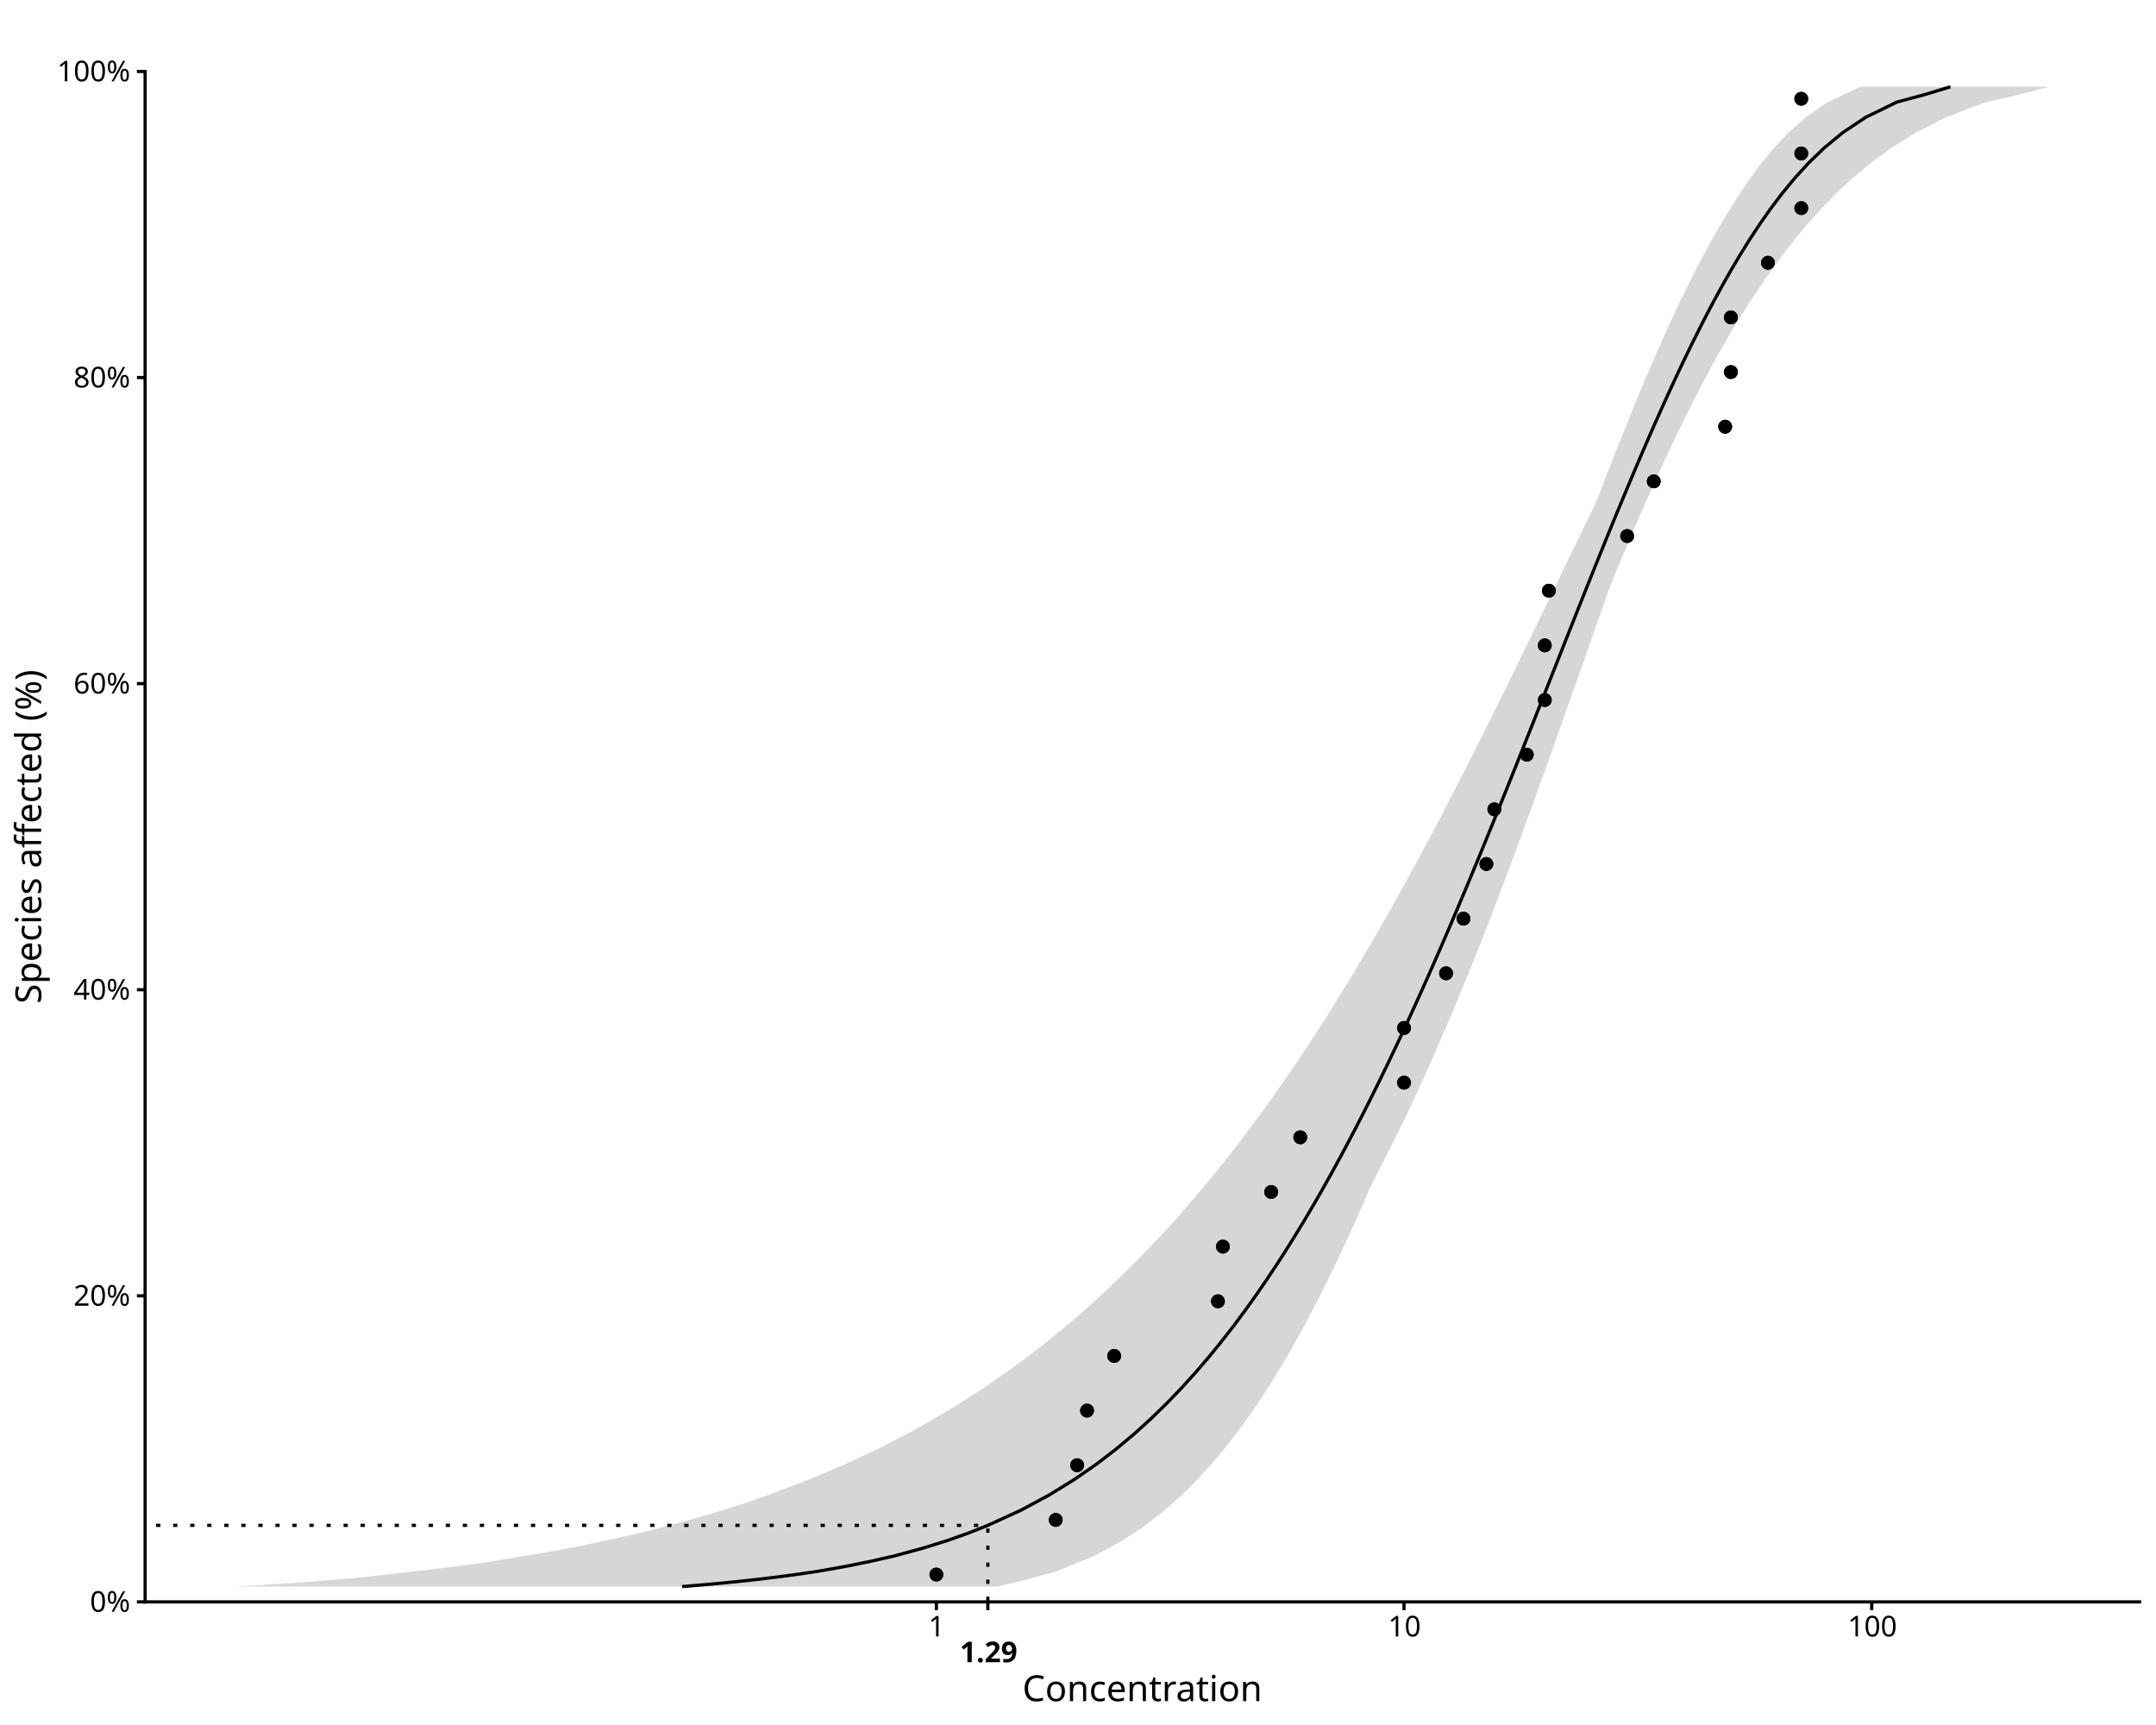
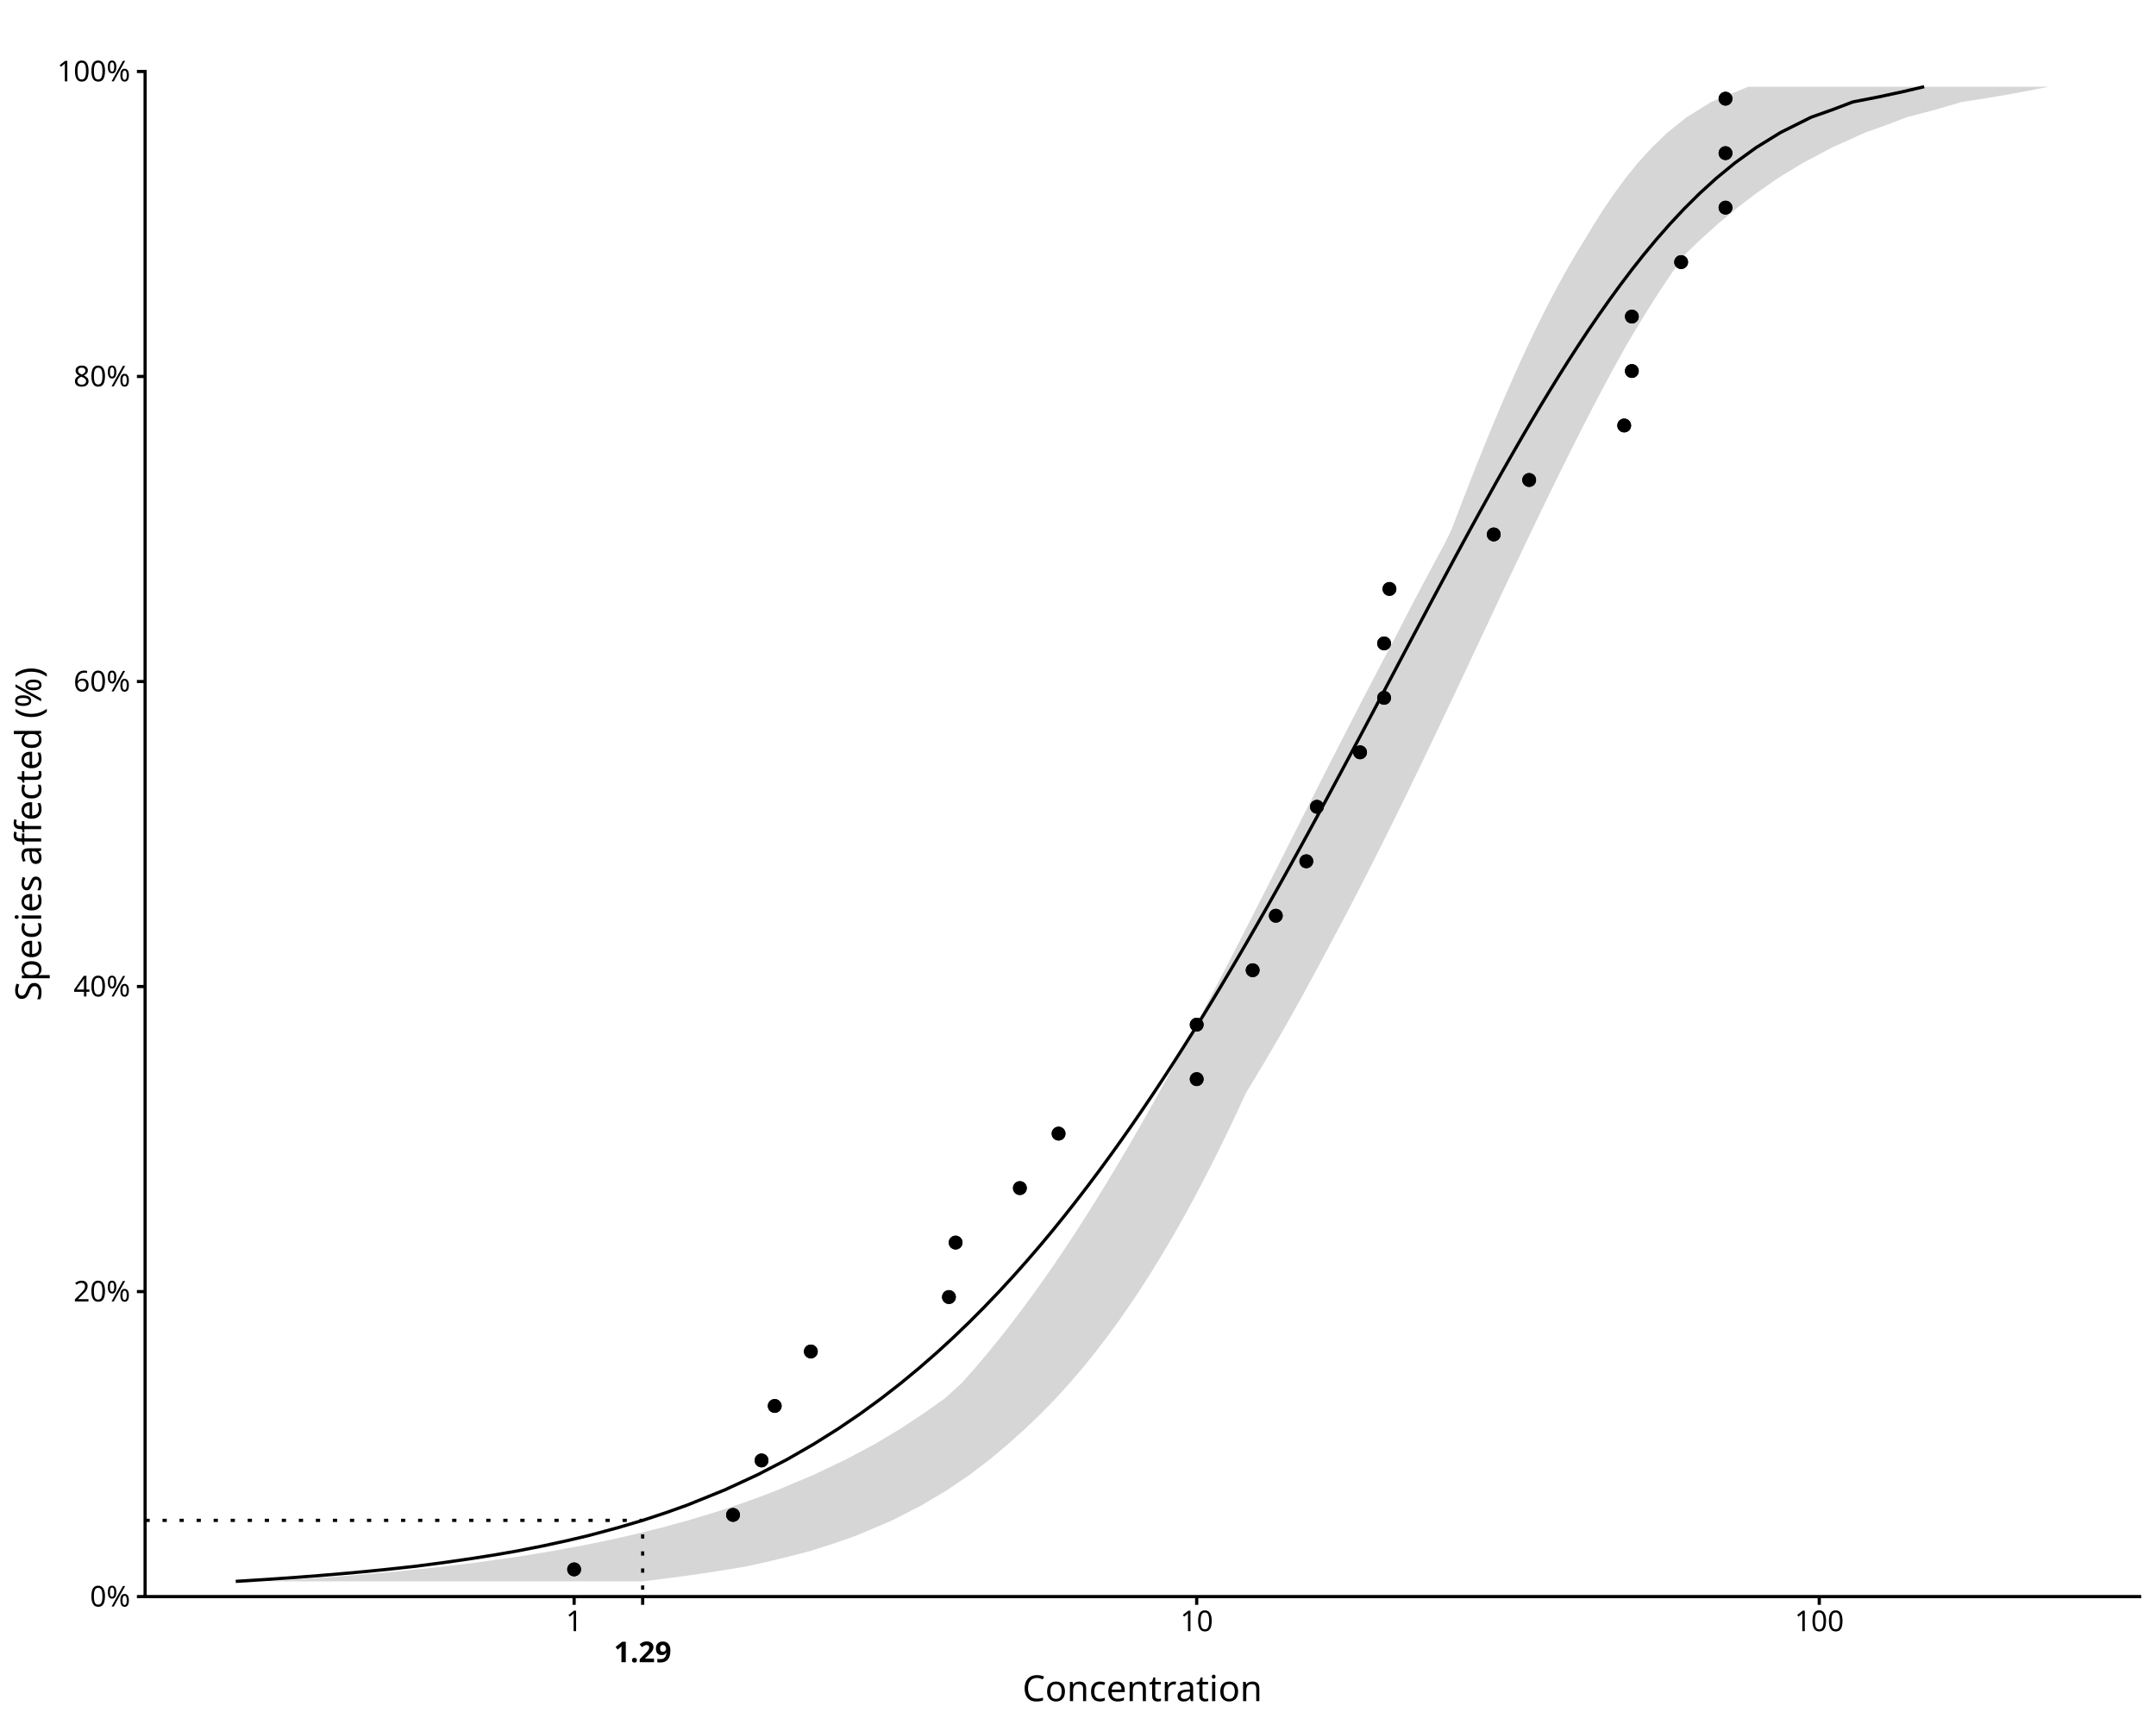
<svg xmlns="http://www.w3.org/2000/svg" class="svglite" data-engine-version="2.0" width="720.00pt" height="576.00pt" viewBox="0 0 720.00 576.00">
  <defs>
    <style type="text/css">
    .svglite line, .svglite polyline, .svglite polygon, .svglite path, .svglite rect, .svglite circle {
      fill: none;
      stroke: #000000;
      stroke-linecap: round;
      stroke-linejoin: round;
      stroke-miterlimit: 10.00;
    }
  </style>
  </defs>
  <rect width="100%" height="100%" style="stroke: none; fill: #FFFFFF;" />
  <defs>
    <clipPath id="cpMC4wMHw3MjAuMDB8MC4wMHw1NzYuMDA=">
      <rect x="0.00" y="0.00" width="720.00" height="576.00" />
    </clipPath>
  </defs>
  <g clip-path="url(#cpMC4wMHw3MjAuMDB8MC4wMHw1NzYuMDA=)">
    <rect x="0.00" y="0.00" width="720.00" height="576.00" style="stroke-width: 1.07; stroke: #FFFFFF; fill: #FFFFFF;" />
  </g>
  <defs>
-     <clipPath id="cpNDguNDZ8NzE0LjUyfDIzLjg2fDUzNC44OQ==">
-       <rect x="48.46" y="23.86" width="666.07" height="511.03" />
+     <clipPath id="cpNDguNDZ8NzE0LjUyfDIzLjg2fDUzMy4xMw==">
+       <rect x="48.46" y="23.86" width="666.07" height="509.27" />
    </clipPath>
  </defs>
-   <g clip-path="url(#cpNDguNDZ8NzE0LjUyfDIzLjg2fDUzNC44OQ==)">
-     <rect x="48.46" y="23.86" width="666.07" height="511.03" style="stroke-width: 1.07; stroke: none; fill: #FFFFFF;" />
-     <polygon points="333.06,529.78 343.67,527.23 352.84,524.67 365.38,519.56 374.82,514.45 382.50,509.34 389.03,504.23 394.76,499.12 399.90,494.01 404.56,488.90 408.86,483.79 412.85,478.68 416.59,473.57 420.12,468.46 423.46,463.35 426.65,458.24 429.69,453.13 432.62,448.02 435.43,442.91 438.15,437.80 440.79,432.69 443.34,427.58 445.83,422.46 448.25,417.35 450.61,412.24 452.92,407.13 455.18,402.02 457.40,396.91 459.95,391.80 462.58,386.69 465.16,381.58 467.68,376.47 470.14,371.36 472.55,366.25 474.90,361.14 477.21,356.03 479.48,350.92 481.70,345.81 483.89,340.70 486.04,335.59 488.16,330.48 490.24,325.37 492.30,320.26 494.33,315.15 496.34,310.04 498.32,304.93 500.28,299.82 502.22,294.71 504.14,289.60 506.04,284.49 507.93,279.38 509.80,274.27 511.67,269.15 513.51,264.04 515.35,258.93 517.18,253.82 519.00,248.71 520.81,243.60 522.62,238.49 524.43,233.38 526.23,228.27 528.03,223.16 529.83,218.05 531.63,212.94 533.43,207.83 535.23,202.72 537.04,197.61 539.00,192.50 541.13,187.39 543.28,182.28 545.46,177.17 547.67,172.06 549.91,166.95 552.20,161.84 554.52,156.73 556.89,151.62 559.31,146.51 561.79,141.40 564.32,136.29 566.92,131.18 569.59,126.07 572.34,120.95 575.19,115.84 578.19,110.73 581.31,105.62 584.55,100.51 587.94,95.40 591.50,90.29 595.25,85.18 599.24,80.07 603.49,74.96 608.06,69.85 613.03,64.74 618.50,59.63 624.60,54.52 631.56,49.41 639.74,44.30 649.80,39.19 663.17,34.08 670.95,32.38 677.92,30.67 684.24,28.97 679.53,28.97 674.46,28.97 668.99,28.97 663.03,28.97 656.50,28.97 649.27,28.97 641.18,28.97 631.99,28.97 621.36,28.97 610.37,34.08 603.00,39.19 597.24,44.30 592.41,49.41 588.18,54.52 584.39,59.63 580.93,64.74 577.72,69.85 574.63,74.96 571.68,80.07 568.88,85.18 566.20,90.29 563.63,95.40 561.14,100.51 558.73,105.62 556.38,110.73 554.10,115.84 551.87,120.95 549.68,126.07 547.53,131.18 545.43,136.29 543.35,141.40 541.30,146.51 539.27,151.62 537.27,156.73 535.29,161.84 533.33,166.95 530.91,172.06 528.42,177.17 525.94,182.28 523.46,187.39 520.99,192.50 518.52,197.61 516.04,202.72 513.57,207.83 511.09,212.94 508.60,218.05 506.11,223.16 503.61,228.27 501.09,233.38 498.56,238.49 496.02,243.60 493.46,248.71 490.88,253.82 488.28,258.93 485.66,264.04 483.01,269.15 480.34,274.27 477.64,279.38 474.91,284.49 472.15,289.60 469.35,294.71 466.52,299.82 463.65,304.93 460.74,310.04 457.78,315.15 454.77,320.26 451.72,325.37 448.61,330.48 445.45,335.59 442.23,340.70 438.94,345.81 435.59,350.92 432.16,356.03 428.66,361.14 425.07,366.25 421.40,371.36 417.63,376.47 413.76,381.58 409.79,386.69 405.70,391.80 401.48,396.91 397.13,402.02 392.64,407.13 387.99,412.24 383.16,417.35 378.15,422.46 372.94,427.58 367.51,432.69 361.83,437.80 355.87,442.91 349.62,448.02 343.02,453.13 336.05,458.24 328.64,463.35 320.73,468.46 312.25,473.57 303.11,478.68 293.17,483.79 282.29,488.90 270.25,494.01 256.75,499.12 249.49,501.68 241.37,504.23 233.01,506.79 223.46,509.34 217.03,511.04 209.92,512.75 201.97,514.45 194.10,516.15 185.20,517.86 174.95,519.56 169.02,520.58 162.52,521.61 155.34,522.63 147.30,523.65 138.18,524.67 133.04,525.31 127.48,525.95 121.42,526.59 114.77,527.23 107.39,527.87 99.12,528.50 89.69,529.14 78.73,529.78 " style="stroke-width: 1.07; stroke: none; fill: #333333; fill-opacity: 0.20;" />
-     <polyline points="227.81,529.78 237.80,528.93 246.51,528.08 254.23,527.23 261.15,526.38 267.44,525.52 273.19,524.67 282.75,522.97 291.13,521.26 298.59,519.56 308.00,517.01 316.26,514.45 323.42,511.90 329.89,509.34 341.04,504.23 350.52,499.12 358.79,494.01 366.16,488.90 372.82,483.79 378.91,478.68 384.53,473.57 389.77,468.46 394.68,463.35 399.31,458.24 403.69,453.13 407.86,448.02 411.84,442.91 415.65,437.80 419.31,432.69 422.83,427.58 426.24,422.46 429.53,417.35 432.72,412.24 435.82,407.13 438.83,402.02 441.77,396.91 444.63,391.80 447.43,386.69 450.16,381.58 452.84,376.47 455.46,371.36 458.04,366.25 460.56,361.14 463.05,356.03 465.49,350.92 467.90,345.81 470.27,340.70 472.61,335.59 474.92,330.48 477.20,325.37 479.45,320.26 481.68,315.15 483.88,310.04 486.06,304.93 488.22,299.82 490.37,294.71 492.49,289.60 494.61,284.49 496.70,279.38 498.78,274.27 500.86,269.15 502.92,264.04 504.97,258.93 507.01,253.82 509.05,248.71 511.08,243.60 513.10,238.49 515.13,233.38 517.15,228.27 519.17,223.16 521.19,218.05 523.21,212.94 525.24,207.83 527.27,202.72 529.31,197.61 531.35,192.50 533.41,187.39 535.47,182.28 537.55,177.17 539.65,172.06 541.76,166.95 543.90,161.84 546.05,156.73 548.23,151.62 550.44,146.51 552.68,141.40 554.96,136.29 557.28,131.18 559.64,126.07 562.05,120.95 564.52,115.84 567.06,110.73 569.66,105.62 572.35,100.51 575.14,95.40 578.04,90.29 581.06,85.18 584.24,80.07 587.60,74.96 591.18,69.85 595.03,64.74 599.23,59.63 603.89,54.52 609.17,49.41 615.36,44.30 623.02,39.19 633.47,34.08 643.01,31.52 651.37,28.97 " style="stroke-width: 1.07; stroke-linecap: butt;" />
-     <polyline points="-312.03,509.34 22.94,509.34 69.71,509.34 97.13,509.34 116.60,509.34 131.71,509.34 144.06,509.34 154.51,509.34 163.56,509.34 171.54,509.34 178.68,509.34 185.14,509.34 191.04,509.34 196.46,509.34 201.49,509.34 206.17,509.34 210.54,509.34 214.65,509.34 218.53,509.34 222.19,509.34 225.67,509.34 228.98,509.34 232.13,509.34 235.15,509.34 238.03,509.34 240.80,509.34 243.46,509.34 246.02,509.34 248.49,509.34 250.87,509.34 253.16,509.34 255.39,509.34 257.54,509.34 259.63,509.34 261.65,509.34 263.62,509.34 265.53,509.34 267.39,509.34 269.19,509.34 270.96,509.34 272.67,509.34 274.35,509.34 275.98,509.34 277.58,509.34 279.14,509.34 280.66,509.34 282.15,509.34 283.61,509.34 285.04,509.34 286.44,509.34 287.81,509.34 289.15,509.34 290.47,509.34 291.76,509.34 293.03,509.34 294.27,509.34 295.49,509.34 296.69,509.34 297.87,509.34 299.03,509.34 300.17,509.34 301.29,509.34 302.40,509.34 303.48,509.34 304.55,509.34 305.60,509.34 306.64,509.34 307.66,509.34 308.66,509.34 309.65,509.34 310.63,509.34 311.59,509.34 312.54,509.34 313.47,509.34 314.40,509.34 315.31,509.34 316.20,509.34 317.09,509.34 317.97,509.34 318.83,509.34 319.68,509.34 320.53,509.34 321.36,509.34 322.18,509.34 322.99,509.34 323.79,509.34 324.59,509.34 325.37,509.34 326.15,509.34 326.91,509.34 327.67,509.34 328.42,509.34 329.16,509.34 329.89,509.34 329.89,534.89 " style="stroke-width: 1.07; stroke-dasharray: 1.42,4.27; stroke-linecap: butt;" />
-     <circle cx="363.02" cy="471.01" r="1.95" style="stroke-width: 0.71; fill: #000000;" />
-     <circle cx="372.08" cy="452.76" r="1.95" style="stroke-width: 0.71; fill: #000000;" />
-     <circle cx="408.40" cy="416.26" r="1.95" style="stroke-width: 0.71; fill: #000000;" />
-     <circle cx="468.88" cy="361.51" r="1.95" style="stroke-width: 0.71; fill: #000000;" />
-     <circle cx="499.04" cy="270.25" r="1.95" style="stroke-width: 0.71; fill: #000000;" />
-     <circle cx="509.87" cy="252.00" r="1.95" style="stroke-width: 0.71; fill: #000000;" />
-     <circle cx="434.23" cy="379.76" r="1.95" style="stroke-width: 0.71; fill: #000000;" />
-     <circle cx="468.88" cy="343.25" r="1.95" style="stroke-width: 0.71; fill: #000000;" />
-     <circle cx="488.73" cy="306.75" r="1.95" style="stroke-width: 0.71; fill: #000000;" />
-     <circle cx="496.38" cy="288.50" r="1.95" style="stroke-width: 0.71; fill: #000000;" />
-     <circle cx="515.89" cy="233.75" r="1.95" style="stroke-width: 0.71; fill: #000000;" />
-     <circle cx="515.89" cy="215.50" r="1.95" style="stroke-width: 0.71; fill: #000000;" />
-     <circle cx="517.24" cy="197.24" r="1.95" style="stroke-width: 0.71; fill: #000000;" />
-     <circle cx="576.12" cy="142.49" r="1.95" style="stroke-width: 0.71; fill: #000000;" />
-     <circle cx="578.04" cy="124.24" r="1.95" style="stroke-width: 0.71; fill: #000000;" />
-     <circle cx="601.54" cy="69.49" r="1.95" style="stroke-width: 0.71; fill: #000000;" />
-     <circle cx="601.54" cy="51.24" r="1.95" style="stroke-width: 0.71; fill: #000000;" />
-     <circle cx="601.54" cy="32.98" r="1.95" style="stroke-width: 0.71; fill: #000000;" />
-     <circle cx="312.70" cy="525.77" r="1.95" style="stroke-width: 0.71; fill: #000000;" />
-     <circle cx="352.56" cy="507.52" r="1.95" style="stroke-width: 0.71; fill: #000000;" />
-     <circle cx="359.71" cy="489.26" r="1.95" style="stroke-width: 0.71; fill: #000000;" />
-     <circle cx="406.73" cy="434.51" r="1.95" style="stroke-width: 0.71; fill: #000000;" />
-     <circle cx="424.52" cy="398.01" r="1.95" style="stroke-width: 0.71; fill: #000000;" />
-     <circle cx="482.92" cy="325.00" r="1.95" style="stroke-width: 0.71; fill: #000000;" />
-     <circle cx="543.39" cy="178.99" r="1.95" style="stroke-width: 0.71; fill: #000000;" />
-     <circle cx="552.28" cy="160.74" r="1.95" style="stroke-width: 0.71; fill: #000000;" />
-     <circle cx="578.04" cy="105.99" r="1.95" style="stroke-width: 0.71; fill: #000000;" />
-     <circle cx="590.41" cy="87.74" r="1.95" style="stroke-width: 0.71; fill: #000000;" />
-     <circle cx="363.02" cy="471.01" r="1.95" style="stroke-width: 0.71; fill: #000000;" />
-     <circle cx="372.08" cy="452.76" r="1.95" style="stroke-width: 0.71; fill: #000000;" />
-     <circle cx="408.40" cy="416.26" r="1.95" style="stroke-width: 0.71; fill: #000000;" />
-     <circle cx="468.88" cy="361.51" r="1.95" style="stroke-width: 0.71; fill: #000000;" />
-     <circle cx="499.04" cy="270.25" r="1.95" style="stroke-width: 0.71; fill: #000000;" />
-     <circle cx="509.87" cy="252.00" r="1.95" style="stroke-width: 0.71; fill: #000000;" />
-     <circle cx="434.23" cy="379.76" r="1.95" style="stroke-width: 0.71; fill: #000000;" />
-     <circle cx="468.88" cy="343.25" r="1.95" style="stroke-width: 0.71; fill: #000000;" />
-     <circle cx="488.73" cy="306.75" r="1.95" style="stroke-width: 0.71; fill: #000000;" />
-     <circle cx="496.38" cy="288.50" r="1.95" style="stroke-width: 0.71; fill: #000000;" />
-     <circle cx="515.89" cy="233.75" r="1.95" style="stroke-width: 0.71; fill: #000000;" />
-     <circle cx="515.89" cy="215.50" r="1.95" style="stroke-width: 0.71; fill: #000000;" />
-     <circle cx="517.24" cy="197.24" r="1.95" style="stroke-width: 0.71; fill: #000000;" />
-     <circle cx="576.12" cy="142.49" r="1.95" style="stroke-width: 0.71; fill: #000000;" />
-     <circle cx="578.04" cy="124.24" r="1.95" style="stroke-width: 0.71; fill: #000000;" />
-     <circle cx="601.54" cy="69.49" r="1.95" style="stroke-width: 0.71; fill: #000000;" />
-     <circle cx="601.54" cy="51.24" r="1.95" style="stroke-width: 0.71; fill: #000000;" />
-     <circle cx="601.54" cy="32.98" r="1.95" style="stroke-width: 0.71; fill: #000000;" />
-     <circle cx="312.70" cy="525.77" r="1.95" style="stroke-width: 0.71; fill: #000000;" />
-     <circle cx="352.56" cy="507.52" r="1.95" style="stroke-width: 0.71; fill: #000000;" />
-     <circle cx="359.71" cy="489.26" r="1.95" style="stroke-width: 0.71; fill: #000000;" />
-     <circle cx="406.73" cy="434.51" r="1.95" style="stroke-width: 0.71; fill: #000000;" />
-     <circle cx="424.52" cy="398.01" r="1.95" style="stroke-width: 0.71; fill: #000000;" />
-     <circle cx="482.92" cy="325.00" r="1.95" style="stroke-width: 0.71; fill: #000000;" />
-     <circle cx="543.39" cy="178.99" r="1.95" style="stroke-width: 0.71; fill: #000000;" />
-     <circle cx="552.28" cy="160.74" r="1.95" style="stroke-width: 0.71; fill: #000000;" />
-     <circle cx="578.04" cy="105.99" r="1.95" style="stroke-width: 0.71; fill: #000000;" />
-     <circle cx="590.41" cy="87.74" r="1.95" style="stroke-width: 0.71; fill: #000000;" />
-     <polyline points="363.02,471.01 363.02,471.01 " style="stroke-width: 1.07; stroke-linecap: butt;" />
-     <polyline points="372.08,452.76 372.08,452.76 " style="stroke-width: 1.07; stroke-linecap: butt;" />
-     <polyline points="408.40,416.26 408.40,416.26 " style="stroke-width: 1.07; stroke-linecap: butt;" />
-     <polyline points="468.88,361.51 468.88,361.51 " style="stroke-width: 1.07; stroke-linecap: butt;" />
-     <polyline points="499.04,270.25 499.04,270.25 " style="stroke-width: 1.07; stroke-linecap: butt;" />
-     <polyline points="509.87,252.00 509.87,252.00 " style="stroke-width: 1.07; stroke-linecap: butt;" />
-     <polyline points="434.23,379.76 434.23,379.76 " style="stroke-width: 1.07; stroke-linecap: butt;" />
-     <polyline points="468.88,343.25 468.88,343.25 " style="stroke-width: 1.07; stroke-linecap: butt;" />
-     <polyline points="488.73,306.75 488.73,306.75 " style="stroke-width: 1.07; stroke-linecap: butt;" />
-     <polyline points="496.38,288.50 496.38,288.50 " style="stroke-width: 1.07; stroke-linecap: butt;" />
-     <polyline points="515.89,233.75 515.89,233.75 " style="stroke-width: 1.07; stroke-linecap: butt;" />
-     <polyline points="515.89,215.50 515.89,215.50 " style="stroke-width: 1.07; stroke-linecap: butt;" />
-     <polyline points="517.24,197.24 517.24,197.24 " style="stroke-width: 1.07; stroke-linecap: butt;" />
-     <polyline points="576.12,142.49 576.12,142.49 " style="stroke-width: 1.07; stroke-linecap: butt;" />
-     <polyline points="578.04,124.24 578.04,124.24 " style="stroke-width: 1.07; stroke-linecap: butt;" />
-     <polyline points="601.54,69.49 601.54,69.49 " style="stroke-width: 1.07; stroke-linecap: butt;" />
-     <polyline points="601.54,51.24 601.54,51.24 " style="stroke-width: 1.07; stroke-linecap: butt;" />
-     <polyline points="601.54,32.98 601.54,32.98 " style="stroke-width: 1.07; stroke-linecap: butt;" />
-     <polyline points="312.70,525.77 312.70,525.77 " style="stroke-width: 1.07; stroke-linecap: butt;" />
-     <polyline points="352.56,507.52 352.56,507.52 " style="stroke-width: 1.07; stroke-linecap: butt;" />
-     <polyline points="359.71,489.26 359.71,489.26 " style="stroke-width: 1.07; stroke-linecap: butt;" />
-     <polyline points="406.73,434.51 406.73,434.51 " style="stroke-width: 1.07; stroke-linecap: butt;" />
-     <polyline points="424.52,398.01 424.52,398.01 " style="stroke-width: 1.07; stroke-linecap: butt;" />
-     <polyline points="482.92,325.00 482.92,325.00 " style="stroke-width: 1.07; stroke-linecap: butt;" />
-     <polyline points="543.39,178.99 543.39,178.99 " style="stroke-width: 1.07; stroke-linecap: butt;" />
-     <polyline points="552.28,160.74 552.28,160.74 " style="stroke-width: 1.07; stroke-linecap: butt;" />
-     <polyline points="578.04,105.99 578.04,105.99 " style="stroke-width: 1.07; stroke-linecap: butt;" />
-     <polyline points="590.41,87.74 590.41,87.74 " style="stroke-width: 1.07; stroke-linecap: butt;" />
+   <g clip-path="url(#cpNDguNDZ8NzE0LjUyfDIzLjg2fDUzMy4xMw==)">
+     <rect x="48.46" y="23.86" width="666.07" height="509.27" style="stroke-width: 1.07; stroke: none; fill: #FFFFFF;" />
+     <polygon points="214.61,528.04 222.81,527.02 230.33,526.00 237.27,524.98 243.71,523.97 249.73,522.95 257.29,521.25 264.28,519.55 270.76,517.85 278.68,515.31 285.96,512.76 297.95,507.67 307.89,502.58 316.41,497.48 323.90,492.39 330.58,487.30 336.64,482.20 342.33,477.11 347.64,472.02 352.59,466.93 357.22,461.83 361.58,456.74 365.70,451.65 369.61,446.56 373.34,441.46 376.90,436.37 380.32,431.28 383.60,426.18 386.76,421.09 389.82,416.00 392.77,410.91 395.64,405.81 398.42,400.72 401.12,395.63 403.75,390.54 406.32,385.44 408.83,380.35 411.28,375.26 413.68,370.16 416.03,365.07 419.09,359.98 422.15,354.89 425.15,349.79 428.09,344.70 430.98,339.61 433.83,334.52 436.63,329.42 439.38,324.33 442.10,319.24 444.82,314.14 447.54,309.05 450.22,303.96 452.87,298.87 455.50,293.77 458.09,288.68 460.66,283.59 463.20,278.50 465.72,273.40 468.23,268.31 470.71,263.22 473.18,258.12 475.63,253.03 478.07,247.94 480.50,242.85 482.92,237.75 485.33,232.66 487.73,227.57 490.13,222.48 492.52,217.38 494.92,212.29 497.31,207.20 499.70,202.10 502.10,197.01 504.51,191.92 506.92,186.83 509.34,181.73 511.78,176.64 514.23,171.55 516.69,166.46 519.18,161.36 521.68,156.27 524.21,151.18 526.78,146.08 529.37,140.99 532.00,135.90 534.67,130.81 537.39,125.71 540.17,120.62 543.00,115.53 546.01,110.43 549.11,105.34 552.31,100.25 555.62,95.16 559.05,90.06 562.69,84.97 568.01,79.88 573.68,74.79 579.78,69.69 586.41,64.60 593.70,59.51 602.09,54.41 611.68,49.32 622.95,44.23 630.14,41.68 636.80,39.14 646.48,36.59 655.22,34.04 663.40,32.77 670.89,31.50 677.82,30.22 684.24,28.95 679.81,28.95 675.15,28.95 670.23,28.95 665.03,28.95 659.51,28.95 653.63,28.95 647.34,28.95 640.58,28.95 633.27,28.95 625.32,28.95 616.60,28.95 606.95,28.95 596.14,28.95 583.86,28.95 571.48,34.04 563.27,39.14 556.89,44.23 551.58,49.32 546.95,54.41 542.83,59.51 539.07,64.60 535.61,69.69 532.37,74.79 529.29,79.88 526.17,84.97 523.22,90.06 520.40,95.16 517.69,100.25 515.10,105.34 512.59,110.43 510.16,115.53 507.79,120.62 505.50,125.71 503.25,130.81 501.06,135.90 498.91,140.99 496.81,146.08 494.74,151.18 492.70,156.27 490.69,161.36 488.71,166.46 486.75,171.55 484.81,176.64 482.35,181.73 479.58,186.83 476.85,191.92 474.15,197.01 471.48,202.10 468.83,207.20 466.22,212.29 463.53,217.38 460.84,222.48 458.18,227.57 455.52,232.66 452.89,237.75 450.27,242.85 447.66,247.94 445.06,253.03 442.46,258.12 439.88,263.22 437.30,268.31 434.72,273.40 432.14,278.50 429.57,283.59 426.99,288.68 424.41,293.77 421.82,298.87 419.23,303.96 416.63,309.05 414.02,314.14 411.40,319.24 408.76,324.33 406.11,329.42 403.44,334.52 400.76,339.61 398.05,344.70 395.31,349.79 392.55,354.89 389.76,359.98 386.94,365.07 384.09,370.16 381.20,375.26 378.26,380.35 375.29,385.44 372.26,390.54 369.18,395.63 366.04,400.72 362.84,405.81 359.58,410.91 356.23,416.00 352.81,421.09 349.29,426.18 345.67,431.28 341.95,436.37 338.10,441.46 334.11,446.56 329.97,451.65 325.66,456.74 321.15,461.83 315.54,466.93 308.36,472.02 300.62,477.11 292.12,482.20 282.52,487.30 271.85,492.39 259.82,497.48 253.19,500.03 246.02,502.58 238.28,505.12 229.80,507.67 220.47,510.21 210.06,512.76 202.38,514.46 194.00,516.16 184.75,517.85 178.69,518.87 172.19,519.89 165.18,520.91 157.59,521.93 149.30,522.95 143.63,523.58 137.58,524.22 131.09,524.86 124.11,525.49 116.54,526.13 108.27,526.77 99.17,527.40 89.05,528.04 " style="stroke-width: 1.07; stroke: none; fill: #333333; fill-opacity: 0.20;" />
+     <polyline points="78.73,528.04 88.89,527.40 98.01,526.77 106.30,526.13 113.90,525.49 120.90,524.86 127.40,524.22 133.46,523.58 139.14,522.95 148.85,521.67 157.62,520.40 165.61,519.13 172.95,517.85 181.49,516.16 189.30,514.46 196.48,512.76 206.01,510.21 214.62,507.67 222.35,505.12 229.47,502.58 242.08,497.48 253.09,492.39 262.90,487.30 271.76,482.20 279.87,477.11 287.36,472.02 294.33,466.93 300.87,461.83 307.03,456.74 312.86,451.65 318.41,446.56 323.71,441.46 328.78,436.37 333.65,431.28 338.35,426.18 342.88,421.09 347.26,416.00 351.51,410.91 355.63,405.81 359.64,400.72 363.55,395.63 367.36,390.54 371.08,385.44 374.72,380.35 378.29,375.26 381.78,370.16 385.21,365.07 388.57,359.98 391.88,354.89 395.13,349.79 398.34,344.70 401.49,339.61 404.61,334.52 407.68,329.42 410.71,324.33 413.71,319.24 416.68,314.14 419.61,309.05 422.52,303.96 425.39,298.87 428.25,293.77 431.08,288.68 433.89,283.59 436.68,278.50 439.45,273.40 442.21,268.31 444.95,263.22 447.68,258.12 450.40,253.03 453.11,247.94 455.81,242.85 458.51,237.75 461.20,232.66 463.89,227.57 466.58,222.48 469.27,217.38 471.97,212.29 474.67,207.20 477.37,202.10 480.08,197.01 482.81,191.92 485.54,186.83 488.29,181.73 491.06,176.64 493.85,171.55 496.67,166.46 499.50,161.36 502.37,156.27 505.28,151.18 508.22,146.08 511.20,140.99 514.23,135.90 517.32,130.81 520.46,125.71 523.67,120.62 526.96,115.53 530.33,110.43 533.81,105.34 537.39,100.25 541.10,95.16 544.95,90.06 548.98,84.97 553.21,79.88 557.68,74.79 562.45,69.69 567.58,64.60 573.17,59.51 579.37,54.41 586.40,49.32 594.64,44.23 604.84,39.14 612.06,36.59 618.74,34.04 627.40,32.35 635.31,30.65 642.57,28.95 " style="stroke-width: 1.07; stroke-linecap: butt;" />
+     <polyline points="-639.91,507.67 -218.31,507.67 -156.14,507.67 -119.67,507.67 -93.77,507.67 -73.66,507.67 -57.23,507.67 -43.33,507.67 -31.29,507.67 -20.67,507.67 -11.16,507.67 -2.56,507.67 5.29,507.67 12.51,507.67 19.20,507.67 25.42,507.67 31.24,507.67 36.72,507.67 41.87,507.67 46.75,507.67 51.38,507.67 55.79,507.67 59.98,507.67 64.00,507.67 67.84,507.67 71.52,507.67 75.06,507.67 78.47,507.67 81.75,507.67 84.92,507.67 87.98,507.67 90.94,507.67 93.81,507.67 96.58,507.67 99.28,507.67 101.89,507.67 104.44,507.67 106.91,507.67 109.32,507.67 111.66,507.67 113.95,507.67 116.18,507.67 118.35,507.67 120.48,507.67 122.55,507.67 124.58,507.67 126.57,507.67 128.51,507.67 130.41,507.67 132.27,507.67 134.09,507.67 135.88,507.67 137.63,507.67 139.35,507.67 141.04,507.67 142.70,507.67 144.32,507.67 145.92,507.67 147.49,507.67 149.03,507.67 150.55,507.67 152.04,507.67 153.51,507.67 154.96,507.67 156.38,507.67 157.78,507.67 159.16,507.67 160.51,507.67 161.85,507.67 163.17,507.67 164.47,507.67 165.75,507.67 167.01,507.67 168.26,507.67 169.49,507.67 170.70,507.67 171.89,507.67 173.07,507.67 174.24,507.67 175.39,507.67 176.52,507.67 177.65,507.67 178.75,507.67 179.85,507.67 180.93,507.67 182.00,507.67 183.05,507.67 184.10,507.67 185.13,507.67 186.15,507.67 187.16,507.67 188.16,507.67 189.14,507.67 190.12,507.67 191.08,507.67 192.04,507.67 192.99,507.67 193.92,507.67 194.85,507.67 195.76,507.67 196.67,507.67 197.57,507.67 198.46,507.67 199.34,507.67 200.21,507.67 201.08,507.67 201.93,507.67 202.78,507.67 203.62,507.67 204.45,507.67 205.28,507.67 206.09,507.67 206.90,507.67 207.71,507.67 208.50,507.67 209.29,507.67 210.07,507.67 210.85,507.67 211.61,507.67 212.38,507.67 213.13,507.67 213.88,507.67 214.62,507.67 214.62,533.13 " style="stroke-width: 1.07; stroke-dasharray: 1.42,4.27; stroke-linecap: butt;" />
+     <circle cx="258.72" cy="469.47" r="1.95" style="stroke-width: 0.71; fill: #000000;" />
+     <circle cx="270.78" cy="451.28" r="1.95" style="stroke-width: 0.71; fill: #000000;" />
+     <circle cx="319.13" cy="414.91" r="1.95" style="stroke-width: 0.71; fill: #000000;" />
+     <circle cx="399.64" cy="360.34" r="1.95" style="stroke-width: 0.71; fill: #000000;" />
+     <circle cx="439.79" cy="269.40" r="1.95" style="stroke-width: 0.71; fill: #000000;" />
+     <circle cx="454.20" cy="251.21" r="1.95" style="stroke-width: 0.71; fill: #000000;" />
+     <circle cx="353.51" cy="378.53" r="1.95" style="stroke-width: 0.71; fill: #000000;" />
+     <circle cx="399.64" cy="342.15" r="1.95" style="stroke-width: 0.71; fill: #000000;" />
+     <circle cx="426.06" cy="305.78" r="1.95" style="stroke-width: 0.71; fill: #000000;" />
+     <circle cx="436.25" cy="287.59" r="1.95" style="stroke-width: 0.71; fill: #000000;" />
+     <circle cx="462.22" cy="233.02" r="1.95" style="stroke-width: 0.71; fill: #000000;" />
+     <circle cx="462.22" cy="214.84" r="1.95" style="stroke-width: 0.71; fill: #000000;" />
+     <circle cx="464.01" cy="196.65" r="1.95" style="stroke-width: 0.71; fill: #000000;" />
+     <circle cx="542.40" cy="142.08" r="1.95" style="stroke-width: 0.71; fill: #000000;" />
+     <circle cx="544.96" cy="123.89" r="1.95" style="stroke-width: 0.71; fill: #000000;" />
+     <circle cx="576.24" cy="69.33" r="1.95" style="stroke-width: 0.71; fill: #000000;" />
+     <circle cx="576.24" cy="51.14" r="1.95" style="stroke-width: 0.71; fill: #000000;" />
+     <circle cx="576.24" cy="32.95" r="1.95" style="stroke-width: 0.71; fill: #000000;" />
+     <circle cx="191.73" cy="524.04" r="1.95" style="stroke-width: 0.71; fill: #000000;" />
+     <circle cx="244.80" cy="505.85" r="1.95" style="stroke-width: 0.71; fill: #000000;" />
+     <circle cx="254.32" cy="487.66" r="1.95" style="stroke-width: 0.71; fill: #000000;" />
+     <circle cx="316.90" cy="433.10" r="1.95" style="stroke-width: 0.71; fill: #000000;" />
+     <circle cx="340.59" cy="396.72" r="1.95" style="stroke-width: 0.71; fill: #000000;" />
+     <circle cx="418.33" cy="323.97" r="1.95" style="stroke-width: 0.71; fill: #000000;" />
+     <circle cx="498.84" cy="178.46" r="1.95" style="stroke-width: 0.71; fill: #000000;" />
+     <circle cx="510.67" cy="160.27" r="1.95" style="stroke-width: 0.71; fill: #000000;" />
+     <circle cx="544.96" cy="105.71" r="1.95" style="stroke-width: 0.71; fill: #000000;" />
+     <circle cx="561.42" cy="87.52" r="1.95" style="stroke-width: 0.71; fill: #000000;" />
+     <circle cx="258.72" cy="469.47" r="1.95" style="stroke-width: 0.71; fill: #000000;" />
+     <circle cx="270.78" cy="451.28" r="1.95" style="stroke-width: 0.71; fill: #000000;" />
+     <circle cx="319.13" cy="414.91" r="1.95" style="stroke-width: 0.71; fill: #000000;" />
+     <circle cx="399.64" cy="360.34" r="1.95" style="stroke-width: 0.71; fill: #000000;" />
+     <circle cx="439.79" cy="269.40" r="1.95" style="stroke-width: 0.71; fill: #000000;" />
+     <circle cx="454.20" cy="251.21" r="1.95" style="stroke-width: 0.71; fill: #000000;" />
+     <circle cx="353.51" cy="378.53" r="1.95" style="stroke-width: 0.71; fill: #000000;" />
+     <circle cx="399.64" cy="342.15" r="1.95" style="stroke-width: 0.71; fill: #000000;" />
+     <circle cx="426.06" cy="305.78" r="1.95" style="stroke-width: 0.71; fill: #000000;" />
+     <circle cx="436.25" cy="287.59" r="1.95" style="stroke-width: 0.71; fill: #000000;" />
+     <circle cx="462.22" cy="233.02" r="1.95" style="stroke-width: 0.71; fill: #000000;" />
+     <circle cx="462.22" cy="214.84" r="1.95" style="stroke-width: 0.71; fill: #000000;" />
+     <circle cx="464.01" cy="196.65" r="1.95" style="stroke-width: 0.71; fill: #000000;" />
+     <circle cx="542.40" cy="142.08" r="1.95" style="stroke-width: 0.71; fill: #000000;" />
+     <circle cx="544.96" cy="123.89" r="1.95" style="stroke-width: 0.71; fill: #000000;" />
+     <circle cx="576.24" cy="69.33" r="1.95" style="stroke-width: 0.71; fill: #000000;" />
+     <circle cx="576.24" cy="51.14" r="1.95" style="stroke-width: 0.71; fill: #000000;" />
+     <circle cx="576.24" cy="32.95" r="1.95" style="stroke-width: 0.71; fill: #000000;" />
+     <circle cx="191.73" cy="524.04" r="1.95" style="stroke-width: 0.71; fill: #000000;" />
+     <circle cx="244.80" cy="505.85" r="1.95" style="stroke-width: 0.71; fill: #000000;" />
+     <circle cx="254.32" cy="487.66" r="1.95" style="stroke-width: 0.71; fill: #000000;" />
+     <circle cx="316.90" cy="433.10" r="1.95" style="stroke-width: 0.71; fill: #000000;" />
+     <circle cx="340.59" cy="396.72" r="1.95" style="stroke-width: 0.71; fill: #000000;" />
+     <circle cx="418.33" cy="323.97" r="1.95" style="stroke-width: 0.71; fill: #000000;" />
+     <circle cx="498.84" cy="178.46" r="1.95" style="stroke-width: 0.71; fill: #000000;" />
+     <circle cx="510.67" cy="160.27" r="1.95" style="stroke-width: 0.71; fill: #000000;" />
+     <circle cx="544.96" cy="105.71" r="1.95" style="stroke-width: 0.71; fill: #000000;" />
+     <circle cx="561.42" cy="87.52" r="1.95" style="stroke-width: 0.71; fill: #000000;" />
+     <polyline points="258.72,469.47 258.72,469.47 " style="stroke-width: 1.07; stroke-linecap: butt;" />
+     <polyline points="270.78,451.28 270.78,451.28 " style="stroke-width: 1.07; stroke-linecap: butt;" />
+     <polyline points="319.13,414.91 319.13,414.91 " style="stroke-width: 1.07; stroke-linecap: butt;" />
+     <polyline points="399.64,360.34 399.64,360.34 " style="stroke-width: 1.07; stroke-linecap: butt;" />
+     <polyline points="439.79,269.40 439.79,269.40 " style="stroke-width: 1.07; stroke-linecap: butt;" />
+     <polyline points="454.20,251.21 454.20,251.21 " style="stroke-width: 1.07; stroke-linecap: butt;" />
+     <polyline points="353.51,378.53 353.51,378.53 " style="stroke-width: 1.07; stroke-linecap: butt;" />
+     <polyline points="399.64,342.15 399.64,342.15 " style="stroke-width: 1.07; stroke-linecap: butt;" />
+     <polyline points="426.06,305.78 426.06,305.78 " style="stroke-width: 1.07; stroke-linecap: butt;" />
+     <polyline points="436.25,287.59 436.25,287.59 " style="stroke-width: 1.07; stroke-linecap: butt;" />
+     <polyline points="462.22,233.02 462.22,233.02 " style="stroke-width: 1.07; stroke-linecap: butt;" />
+     <polyline points="462.22,214.84 462.22,214.84 " style="stroke-width: 1.07; stroke-linecap: butt;" />
+     <polyline points="464.01,196.65 464.01,196.65 " style="stroke-width: 1.07; stroke-linecap: butt;" />
+     <polyline points="542.40,142.08 542.40,142.08 " style="stroke-width: 1.07; stroke-linecap: butt;" />
+     <polyline points="544.96,123.89 544.96,123.89 " style="stroke-width: 1.07; stroke-linecap: butt;" />
+     <polyline points="576.24,69.33 576.24,69.33 " style="stroke-width: 1.07; stroke-linecap: butt;" />
+     <polyline points="576.24,51.14 576.24,51.14 " style="stroke-width: 1.07; stroke-linecap: butt;" />
+     <polyline points="576.24,32.95 576.24,32.95 " style="stroke-width: 1.07; stroke-linecap: butt;" />
+     <polyline points="191.73,524.04 191.73,524.04 " style="stroke-width: 1.07; stroke-linecap: butt;" />
+     <polyline points="244.80,505.85 244.80,505.85 " style="stroke-width: 1.07; stroke-linecap: butt;" />
+     <polyline points="254.32,487.66 254.32,487.66 " style="stroke-width: 1.07; stroke-linecap: butt;" />
+     <polyline points="316.90,433.10 316.90,433.10 " style="stroke-width: 1.07; stroke-linecap: butt;" />
+     <polyline points="340.59,396.72 340.59,396.72 " style="stroke-width: 1.07; stroke-linecap: butt;" />
+     <polyline points="418.33,323.97 418.33,323.97 " style="stroke-width: 1.07; stroke-linecap: butt;" />
+     <polyline points="498.84,178.46 498.84,178.46 " style="stroke-width: 1.07; stroke-linecap: butt;" />
+     <polyline points="510.67,160.27 510.67,160.27 " style="stroke-width: 1.07; stroke-linecap: butt;" />
+     <polyline points="544.96,105.71 544.96,105.71 " style="stroke-width: 1.07; stroke-linecap: butt;" />
+     <polyline points="561.42,87.52 561.42,87.52 " style="stroke-width: 1.07; stroke-linecap: butt;" />
  </g>
  <g clip-path="url(#cpMC4wMHw3MjAuMDB8MC4wMHw1NzYuMDA=)">
-     <polyline points="48.46,534.89 48.46,511.66 48.46,488.43 48.46,465.21 48.46,441.98 48.46,418.75 48.46,395.52 48.46,372.29 48.46,349.06 48.46,325.83 48.46,302.60 48.46,279.38 48.46,256.15 48.46,232.92 48.46,209.69 48.46,186.46 48.46,163.23 48.46,140.00 48.46,116.77 48.46,93.54 48.46,70.32 48.46,47.09 48.46,23.86 " style="stroke-width: 1.07; stroke-linecap: square;" />
-     <text x="43.52" y="538.20" text-anchor="end" style="font-size: 9.60px; font-family: sans;" textLength="13.88px" lengthAdjust="spacingAndGlyphs">0%</text>
-     <text x="43.52" y="435.99" text-anchor="end" style="font-size: 9.60px; font-family: sans;" textLength="19.22px" lengthAdjust="spacingAndGlyphs">20%</text>
-     <text x="43.52" y="333.78" text-anchor="end" style="font-size: 9.60px; font-family: sans;" textLength="19.22px" lengthAdjust="spacingAndGlyphs">40%</text>
-     <text x="43.52" y="231.58" text-anchor="end" style="font-size: 9.60px; font-family: sans;" textLength="19.22px" lengthAdjust="spacingAndGlyphs">60%</text>
-     <text x="43.52" y="129.37" text-anchor="end" style="font-size: 9.60px; font-family: sans;" textLength="19.22px" lengthAdjust="spacingAndGlyphs">80%</text>
+     <polyline points="48.46,533.13 48.46,515.57 48.46,498.01 48.46,480.45 48.46,462.89 48.46,445.33 48.46,427.77 48.46,410.20 48.46,392.64 48.46,375.08 48.46,357.52 48.46,339.96 48.46,322.40 48.46,304.84 48.46,287.28 48.46,269.71 48.46,252.15 48.46,234.59 48.46,217.03 48.46,199.47 48.46,181.91 48.46,164.35 48.46,146.79 48.46,129.23 48.46,111.66 48.46,94.10 48.46,76.54 48.46,58.98 48.46,41.42 48.46,23.86 " style="stroke-width: 1.07; stroke-linecap: square;" />
+     <text x="43.52" y="536.44" text-anchor="end" style="font-size: 9.60px; font-family: sans;" textLength="13.88px" lengthAdjust="spacingAndGlyphs">0%</text>
+     <text x="43.52" y="434.58" text-anchor="end" style="font-size: 9.60px; font-family: sans;" textLength="19.22px" lengthAdjust="spacingAndGlyphs">20%</text>
+     <text x="43.52" y="332.73" text-anchor="end" style="font-size: 9.60px; font-family: sans;" textLength="19.22px" lengthAdjust="spacingAndGlyphs">40%</text>
+     <text x="43.52" y="230.87" text-anchor="end" style="font-size: 9.60px; font-family: sans;" textLength="19.22px" lengthAdjust="spacingAndGlyphs">60%</text>
+     <text x="43.52" y="129.02" text-anchor="end" style="font-size: 9.60px; font-family: sans;" textLength="19.22px" lengthAdjust="spacingAndGlyphs">80%</text>
    <text x="43.52" y="27.16" text-anchor="end" style="font-size: 9.60px; font-family: sans;" textLength="24.55px" lengthAdjust="spacingAndGlyphs">100%</text>
-     <polyline points="45.72,534.89 48.46,534.89 " style="stroke-width: 1.07; stroke-linecap: butt;" />
-     <polyline points="45.72,432.69 48.46,432.69 " style="stroke-width: 1.07; stroke-linecap: butt;" />
-     <polyline points="45.72,330.48 48.46,330.48 " style="stroke-width: 1.07; stroke-linecap: butt;" />
-     <polyline points="45.72,228.27 48.46,228.27 " style="stroke-width: 1.07; stroke-linecap: butt;" />
-     <polyline points="45.72,126.07 48.46,126.07 " style="stroke-width: 1.07; stroke-linecap: butt;" />
+     <polyline points="45.72,533.13 48.46,533.13 " style="stroke-width: 1.07; stroke-linecap: butt;" />
+     <polyline points="45.72,431.28 48.46,431.28 " style="stroke-width: 1.07; stroke-linecap: butt;" />
+     <polyline points="45.72,329.42 48.46,329.42 " style="stroke-width: 1.07; stroke-linecap: butt;" />
+     <polyline points="45.72,227.57 48.46,227.57 " style="stroke-width: 1.07; stroke-linecap: butt;" />
+     <polyline points="45.72,125.71 48.46,125.71 " style="stroke-width: 1.07; stroke-linecap: butt;" />
    <polyline points="45.72,23.86 48.46,23.86 " style="stroke-width: 1.07; stroke-linecap: butt;" />
-     <polyline points="48.46,534.89 404.58,534.89 451.41,534.89 478.86,534.89 498.34,534.89 513.46,534.89 525.81,534.89 536.26,534.89 545.31,534.89 553.29,534.89 560.44,534.89 566.90,534.89 572.80,534.89 578.22,534.89 583.25,534.89 587.93,534.89 592.30,534.89 596.41,534.89 600.29,534.89 603.96,534.89 607.43,534.89 610.74,534.89 613.90,534.89 616.91,534.89 619.80,534.89 622.57,534.89 625.23,534.89 627.79,534.89 630.25,534.89 632.63,534.89 634.93,534.89 637.15,534.89 639.31,534.89 641.39,534.89 643.42,534.89 645.39,534.89 647.30,534.89 649.15,534.89 650.96,534.89 652.72,534.89 654.44,534.89 656.12,534.89 657.75,534.89 659.35,534.89 660.90,534.89 662.43,534.89 663.92,534.89 665.38,534.89 666.81,534.89 668.20,534.89 669.57,534.89 670.92,534.89 672.23,534.89 673.53,534.89 674.79,534.89 676.04,534.89 677.26,534.89 678.46,534.89 679.64,534.89 680.80,534.89 681.94,534.89 683.06,534.89 684.16,534.89 685.25,534.89 686.32,534.89 687.37,534.89 688.40,534.89 689.42,534.89 690.43,534.89 691.42,534.89 692.40,534.89 693.36,534.89 694.31,534.89 695.24,534.89 696.16,534.89 697.07,534.89 697.97,534.89 698.86,534.89 699.73,534.89 700.60,534.89 701.45,534.89 702.29,534.89 703.13,534.89 703.95,534.89 704.76,534.89 705.56,534.89 706.36,534.89 707.14,534.89 707.92,534.89 708.68,534.89 709.44,534.89 710.19,534.89 710.93,534.89 711.66,534.89 712.39,534.89 713.11,534.89 713.82,534.89 714.52,534.89 " style="stroke-width: 1.07; stroke-linecap: square;" />
-     <polyline points="312.70,537.63 312.70,534.89 " style="stroke-width: 1.07; stroke-linecap: butt;" />
-     <polyline points="468.88,537.63 468.88,534.89 " style="stroke-width: 1.07; stroke-linecap: butt;" />
-     <polyline points="625.06,537.63 625.06,534.89 " style="stroke-width: 1.07; stroke-linecap: butt;" />
-     <polyline points="329.89,537.63 329.89,534.89 " style="stroke-width: 1.07; stroke-linecap: butt;" />
-     <text x="310.03" y="546.43" style="font-size: 9.60px; font-family: sans;" textLength="5.34px" lengthAdjust="spacingAndGlyphs">1</text>
-     <text x="463.54" y="546.43" style="font-size: 9.60px; font-family: sans;" textLength="10.68px" lengthAdjust="spacingAndGlyphs">10</text>
-     <text x="617.05" y="546.43" style="font-size: 9.60px; font-family: sans;" textLength="16.02px" lengthAdjust="spacingAndGlyphs">100</text>
-     <text x="320.55" y="555.04" style="font-size: 9.60px; font-weight: bold; font-family: sans;" textLength="18.69px" lengthAdjust="spacingAndGlyphs">1.29</text>
+     <polyline points="48.46,533.13 308.49,533.13 368.51,533.13 404.25,533.13 429.78,533.13 449.67,533.13 465.95,533.13 479.74,533.13 491.71,533.13 502.27,533.13 511.72,533.13 520.28,533.13 528.10,533.13 535.29,533.13 541.95,533.13 548.15,533.13 553.96,533.13 559.41,533.13 564.56,533.13 569.42,533.13 574.04,533.13 578.43,533.13 582.62,533.13 586.63,533.13 590.46,533.13 594.14,533.13 597.67,533.13 601.07,533.13 604.35,533.13 607.51,533.13 610.56,533.13 613.52,533.13 616.38,533.13 619.15,533.13 621.84,533.13 624.46,533.13 627.00,533.13 629.47,533.13 631.87,533.13 634.21,533.13 636.49,533.13 638.72,533.13 640.89,533.13 643.02,533.13 645.09,533.13 647.11,533.13 649.10,533.13 651.04,533.13 652.93,533.13 654.79,533.13 656.62,533.13 658.40,533.13 660.15,533.13 661.87,533.13 663.56,533.13 665.21,533.13 666.84,533.13 668.43,533.13 670.00,533.13 671.54,533.13 673.06,533.13 674.55,533.13 676.02,533.13 677.46,533.13 678.88,533.13 680.28,533.13 681.66,533.13 683.01,533.13 684.35,533.13 685.67,533.13 686.97,533.13 688.25,533.13 689.51,533.13 690.75,533.13 691.98,533.13 693.19,533.13 694.39,533.13 695.57,533.13 696.73,533.13 697.88,533.13 699.01,533.13 700.13,533.13 701.24,533.13 702.34,533.13 703.42,533.13 704.48,533.13 705.54,533.13 706.58,533.13 707.61,533.13 708.63,533.13 709.64,533.13 710.64,533.13 711.63,533.13 712.60,533.13 713.57,533.13 714.52,533.13 " style="stroke-width: 1.07; stroke-linecap: square;" />
+     <polyline points="191.73,535.87 191.73,533.13 " style="stroke-width: 1.07; stroke-linecap: butt;" />
+     <polyline points="399.64,535.87 399.64,533.13 " style="stroke-width: 1.07; stroke-linecap: butt;" />
+     <polyline points="607.55,535.87 607.55,533.13 " style="stroke-width: 1.07; stroke-linecap: butt;" />
+     <polyline points="214.62,535.87 214.62,533.13 " style="stroke-width: 1.07; stroke-linecap: butt;" />
+     <text x="191.73" y="544.67" text-anchor="middle" style="font-size: 9.60px; font-family: sans;" textLength="5.34px" lengthAdjust="spacingAndGlyphs">1</text>
+     <text x="399.64" y="544.67" text-anchor="middle" style="font-size: 9.60px; font-family: sans;" textLength="10.68px" lengthAdjust="spacingAndGlyphs">10</text>
+     <text x="607.55" y="544.67" text-anchor="middle" style="font-size: 9.60px; font-family: sans;" textLength="16.02px" lengthAdjust="spacingAndGlyphs">100</text>
+     <text x="214.62" y="544.67" text-anchor="middle" style="font-size: 9.60px; font-weight: bold; font-family: sans;" textLength="0.00px" lengthAdjust="spacingAndGlyphs" />
+     <text x="214.62" y="555.04" text-anchor="middle" style="font-size: 9.60px; font-weight: bold; font-family: sans;" textLength="18.69px" lengthAdjust="spacingAndGlyphs">1.29</text>
    <text x="381.49" y="568.03" text-anchor="middle" style="font-size: 12.00px; font-family: sans;" textLength="74.72px" lengthAdjust="spacingAndGlyphs">Concentration</text>
-     <text transform="translate(13.74,279.38) rotate(-90)" text-anchor="middle" style="font-size: 12.00px; font-family: sans;" textLength="110.74px" lengthAdjust="spacingAndGlyphs">Species affected (%)</text>
+     <text transform="translate(13.74,278.50) rotate(-90)" text-anchor="middle" style="font-size: 12.00px; font-family: sans;" textLength="110.74px" lengthAdjust="spacingAndGlyphs">Species affected (%)</text>
  </g>
</svg>
